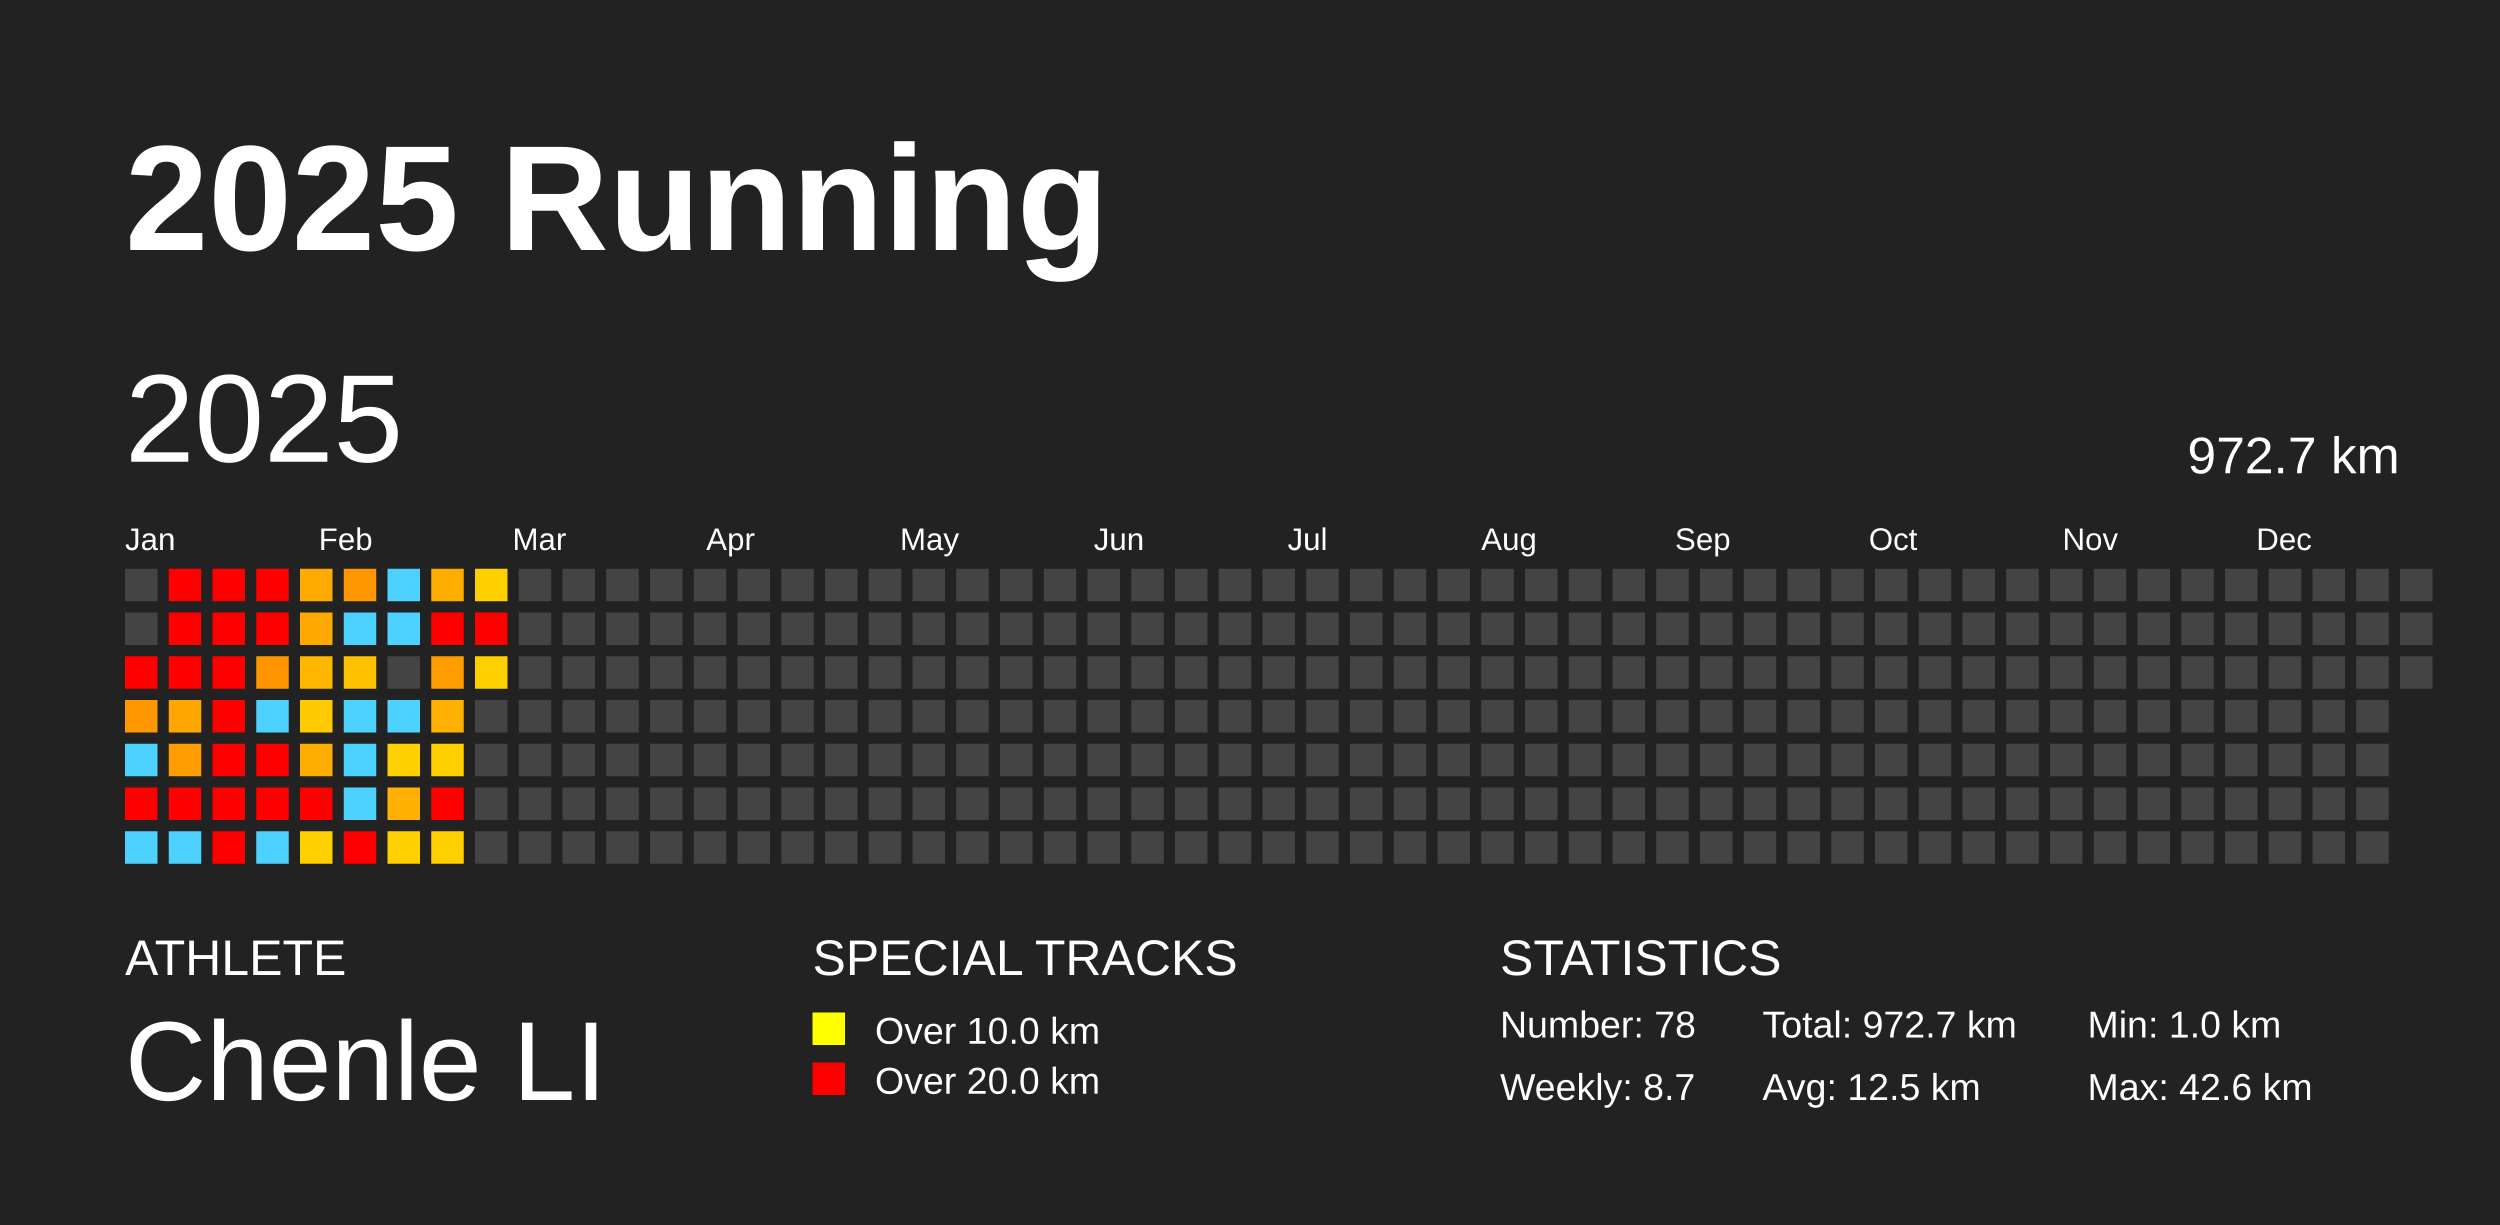
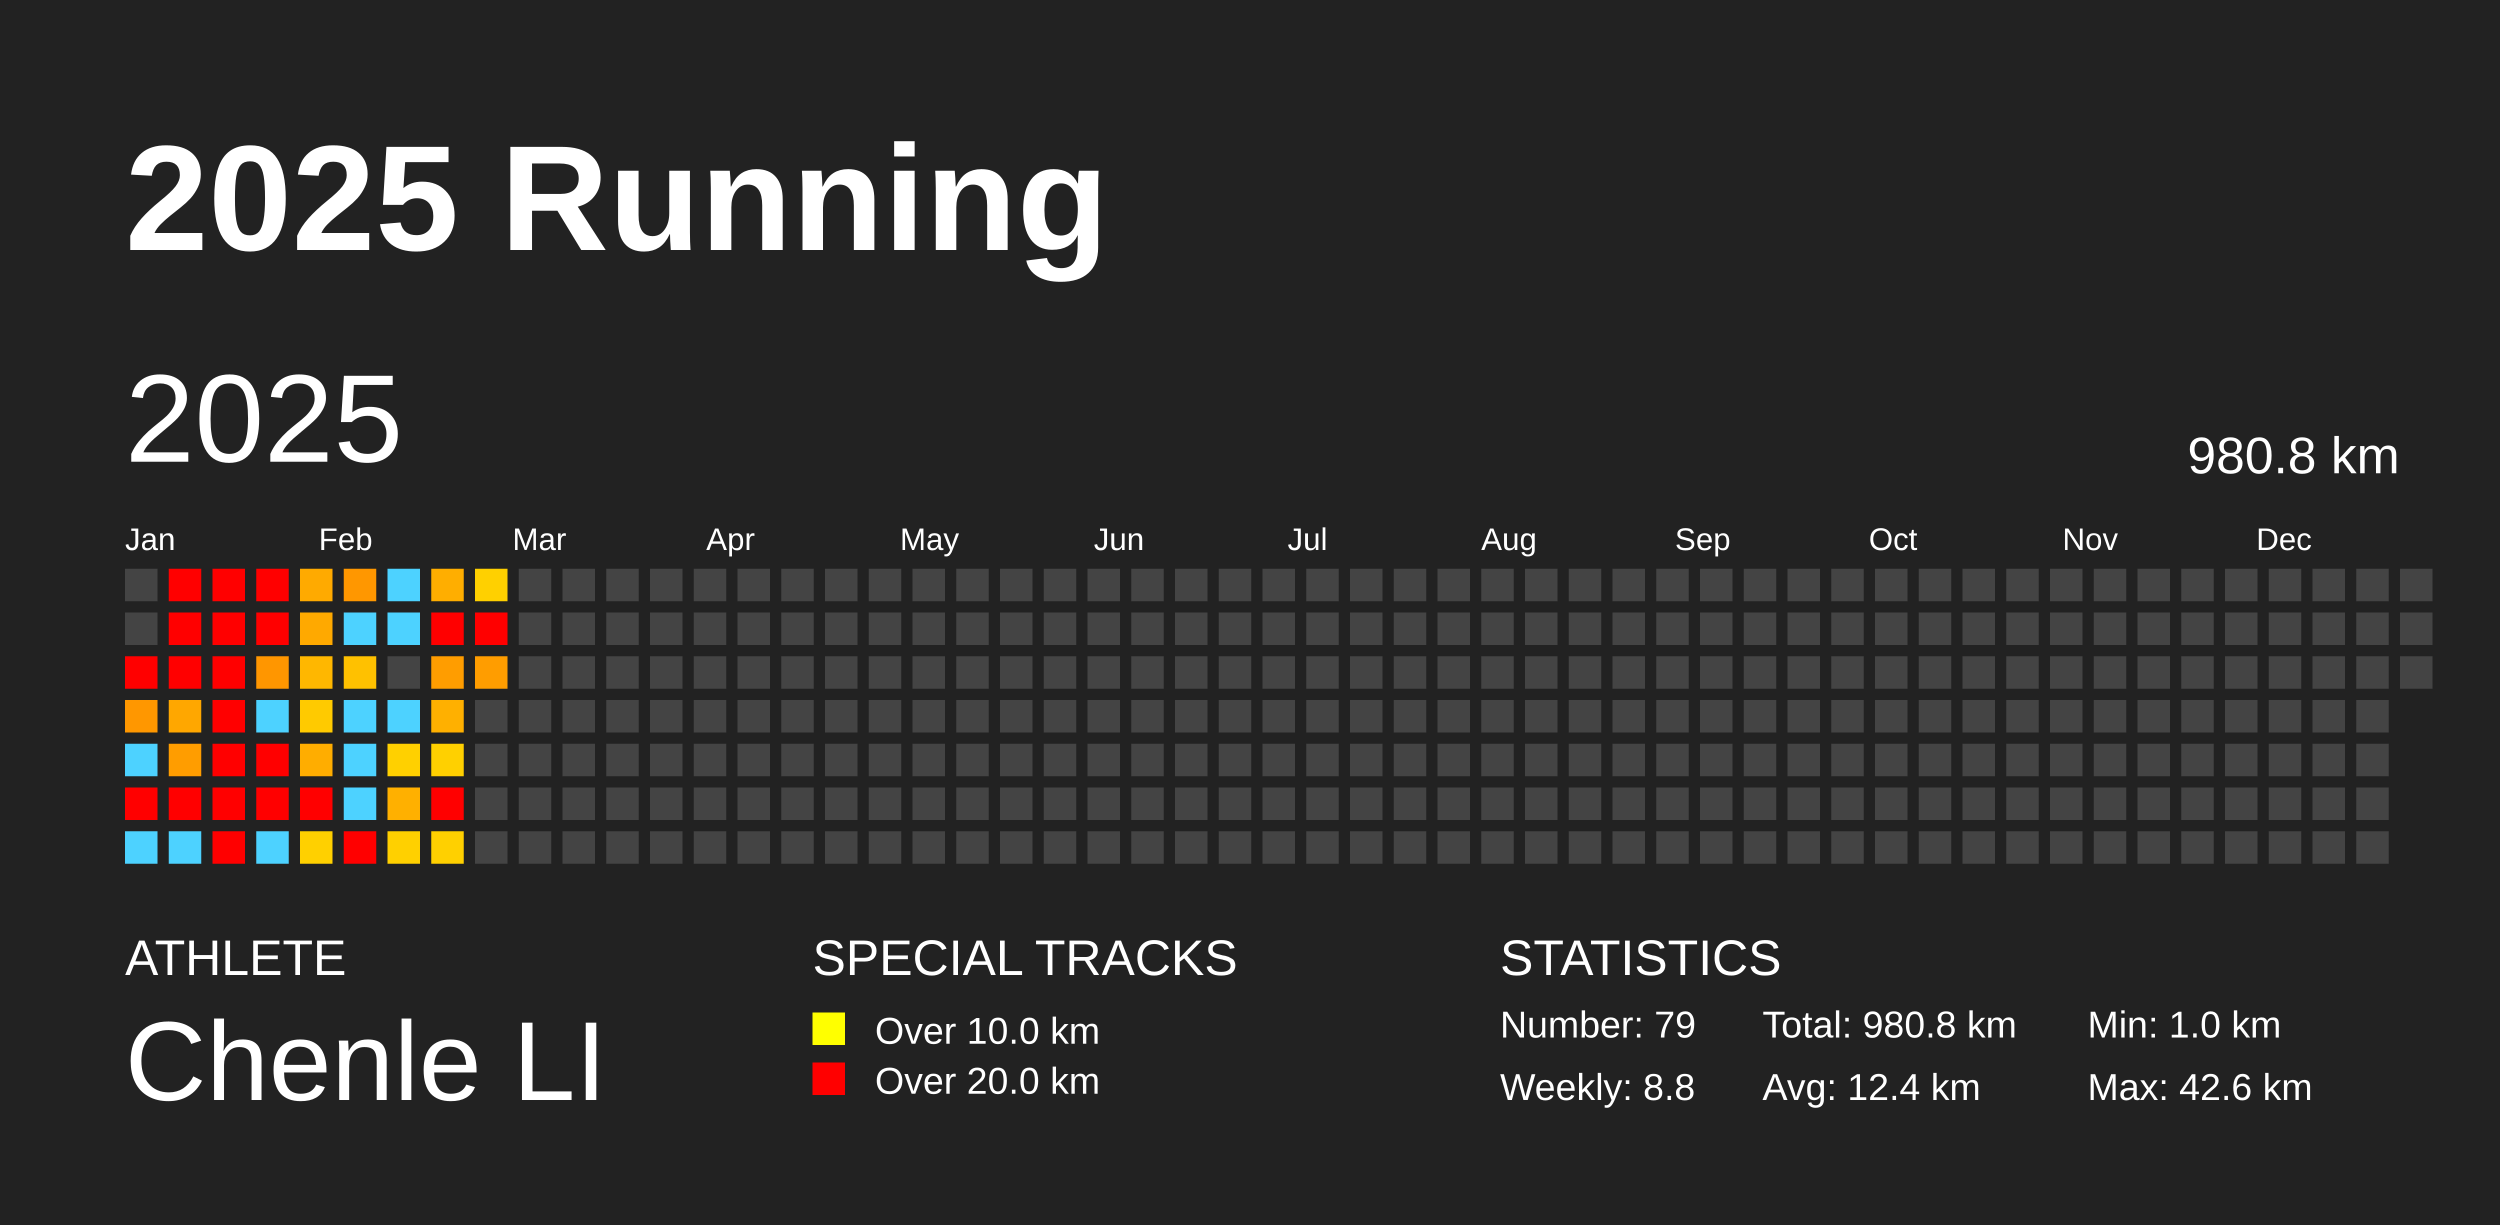
<svg xmlns="http://www.w3.org/2000/svg" baseProfile="full" height="98mm" version="1.1" viewBox="0,0,200,98" width="200mm">
  <defs />
  <rect fill="#222222" height="98" width="200" x="0" y="0" />
  <text fill="#FFFFFF" style="font-size:12px; font-family:Arial; font-weight:bold;" x="10" y="20">2025 Running</text>
  <text fill="#FFFFFF" style="font-size:4px; font-family:Arial" x="10" y="78">ATHLETE</text>
  <text fill="#FFFFFF" style="font-size:9px; font-family:Arial" x="10" y="88">Chenle LI</text>
  <text fill="#FFFFFF" style="font-size:4px; font-family:Arial" x="65" y="78">SPECIAL TRACKS</text>
  <rect fill="yellow" height="2.6" width="2.6" x="65" y="81" />
  <text fill="#FFFFFF" style="font-size:3px; font-family:Arial" x="70" y="83.5">Over 10.0 km</text>
  <rect fill="red" height="2.6" width="2.6" x="65" y="85" />
  <text fill="#FFFFFF" style="font-size:3px; font-family:Arial" x="70" y="87.5">Over 20.0 km</text>
  <text fill="#FFFFFF" style="font-size:4px; font-family:Arial" x="120" y="78">STATISTICS</text>
-   <text fill="#FFFFFF" style="font-size:3px; font-family:Arial" x="120" y="83">Number: 78</text>
-   <text fill="#FFFFFF" style="font-size:3px; font-family:Arial" x="120" y="88">Weekly: 8.7</text>
-   <text fill="#FFFFFF" style="font-size:3px; font-family:Arial" x="141" y="83">Total: 972.7 km</text>
-   <text fill="#FFFFFF" style="font-size:3px; font-family:Arial" x="141" y="88">Avg: 12.5 km</text>
+   <text fill="#FFFFFF" style="font-size:3px; font-family:Arial" x="120" y="83">Number: 79</text>
+   <text fill="#FFFFFF" style="font-size:3px; font-family:Arial" x="120" y="88">Weekly: 8.8</text>
+   <text fill="#FFFFFF" style="font-size:3px; font-family:Arial" x="141" y="83">Total: 980.8 km</text>
+   <text fill="#FFFFFF" style="font-size:3px; font-family:Arial" x="141" y="88">Avg: 12.4 km</text>
  <text fill="#FFFFFF" style="font-size:3px; font-family:Arial" x="167" y="83">Min: 1.0 km</text>
  <text fill="#FFFFFF" style="font-size:3px; font-family:Arial" x="167" y="88">Max: 42.6 km</text>
  <text dominant-baseline="hanging" fill="#FFFFFF" style="font-size:10.0px; font-family:Arial;" x="10" y="30">2025</text>
-   <text dominant-baseline="hanging" fill="#FFFFFF" style="font-size:4.125px; font-family:Arial;" x="175" y="35">972.7 km</text>
+   <text dominant-baseline="hanging" fill="#FFFFFF" style="font-size:4.125px; font-family:Arial;" x="175" y="35">980.8 km</text>
  <text fill="#FFFFFF" style="font-size:2.5px; font-family:Arial" x="10.0" y="44">Jan</text>
  <text fill="#FFFFFF" style="font-size:2.5px; font-family:Arial" x="25.5" y="44">Feb</text>
  <text fill="#FFFFFF" style="font-size:2.5px; font-family:Arial" x="41.0" y="44">Mar</text>
  <text fill="#FFFFFF" style="font-size:2.5px; font-family:Arial" x="56.5" y="44">Apr</text>
  <text fill="#FFFFFF" style="font-size:2.5px; font-family:Arial" x="72.0" y="44">May</text>
  <text fill="#FFFFFF" style="font-size:2.5px; font-family:Arial" x="87.5" y="44">Jun</text>
  <text fill="#FFFFFF" style="font-size:2.5px; font-family:Arial" x="103.0" y="44">Jul</text>
  <text fill="#FFFFFF" style="font-size:2.5px; font-family:Arial" x="118.5" y="44">Aug</text>
  <text fill="#FFFFFF" style="font-size:2.5px; font-family:Arial" x="134.0" y="44">Sep</text>
  <text fill="#FFFFFF" style="font-size:2.5px; font-family:Arial" x="149.5" y="44">Oct</text>
  <text fill="#FFFFFF" style="font-size:2.5px; font-family:Arial" x="165.0" y="44">Nov</text>
  <text fill="#FFFFFF" style="font-size:2.5px; font-family:Arial" x="180.5" y="44">Dec</text>
  <rect fill="#444444" height="2.6" width="2.6" x="10.0" y="45.5" />
  <rect fill="#444444" height="2.6" width="2.6" x="10.0" y="49.0" />
  <rect fill="red" height="2.6" width="2.6" x="10.0" y="52.5" />
  <rect fill="#ff9700" height="2.6" width="2.6" x="10.0" y="56.0" />
  <rect fill="#4dd2ff" height="2.6" width="2.6" x="10.0" y="59.5" />
  <rect fill="red" height="2.6" width="2.6" x="10.0" y="63.0" />
  <rect fill="#4dd2ff" height="2.6" width="2.6" x="10.0" y="66.5" />
  <rect fill="red" height="2.6" width="2.6" x="13.5" y="45.5" />
  <rect fill="red" height="2.6" width="2.6" x="13.5" y="49.0" />
  <rect fill="red" height="2.6" width="2.6" x="13.5" y="52.5" />
  <rect fill="#ffa700" height="2.6" width="2.6" x="13.5" y="56.0" />
  <rect fill="#ff9d00" height="2.6" width="2.6" x="13.5" y="59.5" />
  <rect fill="red" height="2.6" width="2.6" x="13.5" y="63.0" />
  <rect fill="#4dd2ff" height="2.6" width="2.6" x="13.5" y="66.5" />
  <rect fill="red" height="2.6" width="2.6" x="17.0" y="45.5" />
  <rect fill="red" height="2.6" width="2.6" x="17.0" y="49.0" />
  <rect fill="red" height="2.6" width="2.6" x="17.0" y="52.5" />
  <rect fill="red" height="2.6" width="2.6" x="17.0" y="56.0" />
  <rect fill="red" height="2.6" width="2.6" x="17.0" y="59.5" />
  <rect fill="red" height="2.6" width="2.6" x="17.0" y="63.0" />
  <rect fill="red" height="2.6" width="2.6" x="17.0" y="66.5" />
  <rect fill="red" height="2.6" width="2.6" x="20.5" y="45.5" />
  <rect fill="red" height="2.6" width="2.6" x="20.5" y="49.0" />
  <rect fill="#ff9600" height="2.6" width="2.6" x="20.5" y="52.5" />
  <rect fill="#4dd2ff" height="2.6" width="2.6" x="20.5" y="56.0" />
  <rect fill="red" height="2.6" width="2.6" x="20.5" y="59.5" />
  <rect fill="red" height="2.6" width="2.6" x="20.5" y="63.0" />
  <rect fill="#4dd2ff" height="2.6" width="2.6" x="20.5" y="66.5" />
  <rect fill="#ffaa00" height="2.6" width="2.6" x="24.0" y="45.5" />
  <rect fill="#ffa900" height="2.6" width="2.6" x="24.0" y="49.0" />
  <rect fill="#ffb700" height="2.6" width="2.6" x="24.0" y="52.5" />
  <rect fill="#ffca00" height="2.6" width="2.6" x="24.0" y="56.0" />
  <rect fill="#ffad00" height="2.6" width="2.6" x="24.0" y="59.5" />
  <rect fill="red" height="2.6" width="2.6" x="24.0" y="63.0" />
  <rect fill="#ffd000" height="2.6" width="2.6" x="24.0" y="66.5" />
  <rect fill="#ff9700" height="2.6" width="2.6" x="27.5" y="45.5" />
  <rect fill="#4dd2ff" height="2.6" width="2.6" x="27.5" y="49.0" />
  <rect fill="#ffc100" height="2.6" width="2.6" x="27.5" y="52.5" />
  <rect fill="#4dd2ff" height="2.6" width="2.6" x="27.5" y="56.0" />
  <rect fill="#4dd2ff" height="2.6" width="2.6" x="27.5" y="59.5" />
  <rect fill="#4dd2ff" height="2.6" width="2.6" x="27.5" y="63.0" />
  <rect fill="red" height="2.6" width="2.6" x="27.5" y="66.5" />
  <rect fill="#4dd2ff" height="2.6" width="2.6" x="31.0" y="45.5" />
  <rect fill="#4dd2ff" height="2.6" width="2.6" x="31.0" y="49.0" />
  <rect fill="#444444" height="2.6" width="2.6" x="31.0" y="52.5" />
  <rect fill="#4dd2ff" height="2.6" width="2.6" x="31.0" y="56.0" />
  <rect fill="#ffd000" height="2.6" width="2.6" x="31.0" y="59.5" />
  <rect fill="#ffb000" height="2.6" width="2.6" x="31.0" y="63.0" />
  <rect fill="#ffd000" height="2.6" width="2.6" x="31.0" y="66.5" />
  <rect fill="#ffae00" height="2.6" width="2.6" x="34.5" y="45.5" />
  <rect fill="red" height="2.6" width="2.6" x="34.5" y="49.0" />
  <rect fill="#ff9d00" height="2.6" width="2.6" x="34.5" y="52.5" />
  <rect fill="#ffb000" height="2.6" width="2.6" x="34.5" y="56.0" />
  <rect fill="#ffd000" height="2.6" width="2.6" x="34.5" y="59.5" />
  <rect fill="red" height="2.6" width="2.6" x="34.5" y="63.0" />
  <rect fill="#ffd000" height="2.6" width="2.6" x="34.5" y="66.5" />
  <rect fill="#ffd000" height="2.6" width="2.6" x="38.0" y="45.5" />
  <rect fill="red" height="2.6" width="2.6" x="38.0" y="49.0" />
-   <rect fill="#ffd000" height="2.6" width="2.6" x="38.0" y="52.5" />
+   <rect fill="#ff9d00" height="2.6" width="2.6" x="38.0" y="52.5" />
  <rect fill="#444444" height="2.6" width="2.6" x="38.0" y="56.0" />
  <rect fill="#444444" height="2.6" width="2.6" x="38.0" y="59.5" />
  <rect fill="#444444" height="2.6" width="2.6" x="38.0" y="63.0" />
  <rect fill="#444444" height="2.6" width="2.6" x="38.0" y="66.5" />
  <rect fill="#444444" height="2.6" width="2.6" x="41.5" y="45.5" />
  <rect fill="#444444" height="2.6" width="2.6" x="41.5" y="49.0" />
  <rect fill="#444444" height="2.6" width="2.6" x="41.5" y="52.5" />
  <rect fill="#444444" height="2.6" width="2.6" x="41.5" y="56.0" />
  <rect fill="#444444" height="2.6" width="2.6" x="41.5" y="59.5" />
  <rect fill="#444444" height="2.6" width="2.6" x="41.5" y="63.0" />
  <rect fill="#444444" height="2.6" width="2.6" x="41.5" y="66.5" />
  <rect fill="#444444" height="2.6" width="2.6" x="45.0" y="45.5" />
  <rect fill="#444444" height="2.6" width="2.6" x="45.0" y="49.0" />
  <rect fill="#444444" height="2.6" width="2.6" x="45.0" y="52.5" />
  <rect fill="#444444" height="2.6" width="2.6" x="45.0" y="56.0" />
  <rect fill="#444444" height="2.6" width="2.6" x="45.0" y="59.5" />
  <rect fill="#444444" height="2.6" width="2.6" x="45.0" y="63.0" />
  <rect fill="#444444" height="2.6" width="2.6" x="45.0" y="66.5" />
  <rect fill="#444444" height="2.6" width="2.6" x="48.5" y="45.5" />
  <rect fill="#444444" height="2.6" width="2.6" x="48.5" y="49.0" />
  <rect fill="#444444" height="2.6" width="2.6" x="48.5" y="52.5" />
  <rect fill="#444444" height="2.6" width="2.6" x="48.5" y="56.0" />
  <rect fill="#444444" height="2.6" width="2.6" x="48.5" y="59.5" />
  <rect fill="#444444" height="2.6" width="2.6" x="48.5" y="63.0" />
  <rect fill="#444444" height="2.6" width="2.6" x="48.5" y="66.5" />
  <rect fill="#444444" height="2.6" width="2.6" x="52.0" y="45.5" />
  <rect fill="#444444" height="2.6" width="2.6" x="52.0" y="49.0" />
  <rect fill="#444444" height="2.6" width="2.6" x="52.0" y="52.5" />
  <rect fill="#444444" height="2.6" width="2.6" x="52.0" y="56.0" />
  <rect fill="#444444" height="2.6" width="2.6" x="52.0" y="59.5" />
  <rect fill="#444444" height="2.6" width="2.6" x="52.0" y="63.0" />
  <rect fill="#444444" height="2.6" width="2.6" x="52.0" y="66.5" />
  <rect fill="#444444" height="2.6" width="2.6" x="55.5" y="45.5" />
  <rect fill="#444444" height="2.6" width="2.6" x="55.5" y="49.0" />
  <rect fill="#444444" height="2.6" width="2.6" x="55.5" y="52.5" />
  <rect fill="#444444" height="2.6" width="2.6" x="55.5" y="56.0" />
  <rect fill="#444444" height="2.6" width="2.6" x="55.5" y="59.5" />
  <rect fill="#444444" height="2.6" width="2.6" x="55.5" y="63.0" />
  <rect fill="#444444" height="2.6" width="2.6" x="55.5" y="66.5" />
  <rect fill="#444444" height="2.6" width="2.6" x="59.0" y="45.5" />
  <rect fill="#444444" height="2.6" width="2.6" x="59.0" y="49.0" />
  <rect fill="#444444" height="2.6" width="2.6" x="59.0" y="52.5" />
  <rect fill="#444444" height="2.6" width="2.6" x="59.0" y="56.0" />
  <rect fill="#444444" height="2.6" width="2.6" x="59.0" y="59.5" />
  <rect fill="#444444" height="2.6" width="2.6" x="59.0" y="63.0" />
  <rect fill="#444444" height="2.6" width="2.6" x="59.0" y="66.5" />
  <rect fill="#444444" height="2.6" width="2.6" x="62.5" y="45.5" />
  <rect fill="#444444" height="2.6" width="2.6" x="62.5" y="49.0" />
  <rect fill="#444444" height="2.6" width="2.6" x="62.5" y="52.5" />
  <rect fill="#444444" height="2.6" width="2.6" x="62.5" y="56.0" />
  <rect fill="#444444" height="2.6" width="2.6" x="62.5" y="59.5" />
  <rect fill="#444444" height="2.6" width="2.6" x="62.5" y="63.0" />
  <rect fill="#444444" height="2.6" width="2.6" x="62.5" y="66.5" />
  <rect fill="#444444" height="2.6" width="2.6" x="66.0" y="45.5" />
  <rect fill="#444444" height="2.6" width="2.6" x="66.0" y="49.0" />
  <rect fill="#444444" height="2.6" width="2.6" x="66.0" y="52.5" />
  <rect fill="#444444" height="2.6" width="2.6" x="66.0" y="56.0" />
  <rect fill="#444444" height="2.6" width="2.6" x="66.0" y="59.5" />
  <rect fill="#444444" height="2.6" width="2.6" x="66.0" y="63.0" />
  <rect fill="#444444" height="2.6" width="2.6" x="66.0" y="66.5" />
  <rect fill="#444444" height="2.6" width="2.6" x="69.5" y="45.5" />
  <rect fill="#444444" height="2.6" width="2.6" x="69.5" y="49.0" />
  <rect fill="#444444" height="2.6" width="2.6" x="69.5" y="52.5" />
  <rect fill="#444444" height="2.6" width="2.6" x="69.5" y="56.0" />
  <rect fill="#444444" height="2.6" width="2.6" x="69.5" y="59.5" />
  <rect fill="#444444" height="2.6" width="2.6" x="69.5" y="63.0" />
  <rect fill="#444444" height="2.6" width="2.6" x="69.5" y="66.5" />
  <rect fill="#444444" height="2.6" width="2.6" x="73.0" y="45.5" />
  <rect fill="#444444" height="2.6" width="2.6" x="73.0" y="49.0" />
  <rect fill="#444444" height="2.6" width="2.6" x="73.0" y="52.5" />
  <rect fill="#444444" height="2.6" width="2.6" x="73.0" y="56.0" />
  <rect fill="#444444" height="2.6" width="2.6" x="73.0" y="59.5" />
  <rect fill="#444444" height="2.6" width="2.6" x="73.0" y="63.0" />
  <rect fill="#444444" height="2.6" width="2.6" x="73.0" y="66.5" />
  <rect fill="#444444" height="2.6" width="2.6" x="76.5" y="45.5" />
  <rect fill="#444444" height="2.6" width="2.6" x="76.5" y="49.0" />
  <rect fill="#444444" height="2.6" width="2.6" x="76.5" y="52.5" />
  <rect fill="#444444" height="2.6" width="2.6" x="76.5" y="56.0" />
  <rect fill="#444444" height="2.6" width="2.6" x="76.5" y="59.5" />
  <rect fill="#444444" height="2.6" width="2.6" x="76.5" y="63.0" />
  <rect fill="#444444" height="2.6" width="2.6" x="76.5" y="66.5" />
  <rect fill="#444444" height="2.6" width="2.6" x="80.0" y="45.5" />
  <rect fill="#444444" height="2.6" width="2.6" x="80.0" y="49.0" />
  <rect fill="#444444" height="2.6" width="2.6" x="80.0" y="52.5" />
  <rect fill="#444444" height="2.6" width="2.6" x="80.0" y="56.0" />
  <rect fill="#444444" height="2.6" width="2.6" x="80.0" y="59.5" />
  <rect fill="#444444" height="2.6" width="2.6" x="80.0" y="63.0" />
  <rect fill="#444444" height="2.6" width="2.6" x="80.0" y="66.5" />
  <rect fill="#444444" height="2.6" width="2.6" x="83.5" y="45.5" />
  <rect fill="#444444" height="2.6" width="2.6" x="83.5" y="49.0" />
  <rect fill="#444444" height="2.6" width="2.6" x="83.5" y="52.5" />
  <rect fill="#444444" height="2.6" width="2.6" x="83.5" y="56.0" />
  <rect fill="#444444" height="2.6" width="2.6" x="83.5" y="59.5" />
  <rect fill="#444444" height="2.6" width="2.6" x="83.5" y="63.0" />
  <rect fill="#444444" height="2.6" width="2.6" x="83.5" y="66.5" />
  <rect fill="#444444" height="2.6" width="2.6" x="87.0" y="45.5" />
  <rect fill="#444444" height="2.6" width="2.6" x="87.0" y="49.0" />
  <rect fill="#444444" height="2.6" width="2.6" x="87.0" y="52.5" />
  <rect fill="#444444" height="2.6" width="2.6" x="87.0" y="56.0" />
  <rect fill="#444444" height="2.6" width="2.6" x="87.0" y="59.5" />
  <rect fill="#444444" height="2.6" width="2.6" x="87.0" y="63.0" />
  <rect fill="#444444" height="2.6" width="2.6" x="87.0" y="66.5" />
  <rect fill="#444444" height="2.6" width="2.6" x="90.5" y="45.5" />
  <rect fill="#444444" height="2.6" width="2.6" x="90.5" y="49.0" />
  <rect fill="#444444" height="2.6" width="2.6" x="90.5" y="52.5" />
  <rect fill="#444444" height="2.6" width="2.6" x="90.5" y="56.0" />
  <rect fill="#444444" height="2.6" width="2.6" x="90.5" y="59.5" />
  <rect fill="#444444" height="2.6" width="2.6" x="90.5" y="63.0" />
  <rect fill="#444444" height="2.6" width="2.6" x="90.5" y="66.5" />
  <rect fill="#444444" height="2.6" width="2.6" x="94.0" y="45.5" />
  <rect fill="#444444" height="2.6" width="2.6" x="94.0" y="49.0" />
  <rect fill="#444444" height="2.6" width="2.6" x="94.0" y="52.5" />
  <rect fill="#444444" height="2.6" width="2.6" x="94.0" y="56.0" />
  <rect fill="#444444" height="2.6" width="2.6" x="94.0" y="59.5" />
  <rect fill="#444444" height="2.6" width="2.6" x="94.0" y="63.0" />
  <rect fill="#444444" height="2.6" width="2.6" x="94.0" y="66.5" />
  <rect fill="#444444" height="2.6" width="2.6" x="97.5" y="45.5" />
  <rect fill="#444444" height="2.6" width="2.6" x="97.5" y="49.0" />
  <rect fill="#444444" height="2.6" width="2.6" x="97.5" y="52.5" />
  <rect fill="#444444" height="2.6" width="2.6" x="97.5" y="56.0" />
  <rect fill="#444444" height="2.6" width="2.6" x="97.5" y="59.5" />
  <rect fill="#444444" height="2.6" width="2.6" x="97.5" y="63.0" />
  <rect fill="#444444" height="2.6" width="2.6" x="97.5" y="66.5" />
  <rect fill="#444444" height="2.6" width="2.6" x="101.0" y="45.5" />
  <rect fill="#444444" height="2.6" width="2.6" x="101.0" y="49.0" />
  <rect fill="#444444" height="2.6" width="2.6" x="101.0" y="52.5" />
  <rect fill="#444444" height="2.6" width="2.6" x="101.0" y="56.0" />
  <rect fill="#444444" height="2.6" width="2.6" x="101.0" y="59.5" />
  <rect fill="#444444" height="2.6" width="2.6" x="101.0" y="63.0" />
  <rect fill="#444444" height="2.6" width="2.6" x="101.0" y="66.5" />
  <rect fill="#444444" height="2.6" width="2.6" x="104.5" y="45.5" />
  <rect fill="#444444" height="2.6" width="2.6" x="104.5" y="49.0" />
  <rect fill="#444444" height="2.6" width="2.6" x="104.5" y="52.5" />
  <rect fill="#444444" height="2.6" width="2.6" x="104.5" y="56.0" />
  <rect fill="#444444" height="2.6" width="2.6" x="104.5" y="59.5" />
  <rect fill="#444444" height="2.6" width="2.6" x="104.5" y="63.0" />
  <rect fill="#444444" height="2.6" width="2.6" x="104.5" y="66.5" />
  <rect fill="#444444" height="2.6" width="2.6" x="108.0" y="45.5" />
  <rect fill="#444444" height="2.6" width="2.6" x="108.0" y="49.0" />
  <rect fill="#444444" height="2.6" width="2.6" x="108.0" y="52.5" />
  <rect fill="#444444" height="2.6" width="2.6" x="108.0" y="56.0" />
  <rect fill="#444444" height="2.6" width="2.6" x="108.0" y="59.5" />
  <rect fill="#444444" height="2.6" width="2.6" x="108.0" y="63.0" />
  <rect fill="#444444" height="2.6" width="2.6" x="108.0" y="66.5" />
  <rect fill="#444444" height="2.6" width="2.6" x="111.5" y="45.5" />
  <rect fill="#444444" height="2.6" width="2.6" x="111.5" y="49.0" />
  <rect fill="#444444" height="2.6" width="2.6" x="111.5" y="52.5" />
  <rect fill="#444444" height="2.6" width="2.6" x="111.5" y="56.0" />
  <rect fill="#444444" height="2.6" width="2.6" x="111.5" y="59.5" />
  <rect fill="#444444" height="2.6" width="2.6" x="111.5" y="63.0" />
  <rect fill="#444444" height="2.6" width="2.6" x="111.5" y="66.5" />
  <rect fill="#444444" height="2.6" width="2.6" x="115.0" y="45.5" />
  <rect fill="#444444" height="2.6" width="2.6" x="115.0" y="49.0" />
  <rect fill="#444444" height="2.6" width="2.6" x="115.0" y="52.5" />
  <rect fill="#444444" height="2.6" width="2.6" x="115.0" y="56.0" />
  <rect fill="#444444" height="2.6" width="2.6" x="115.0" y="59.5" />
  <rect fill="#444444" height="2.6" width="2.6" x="115.0" y="63.0" />
  <rect fill="#444444" height="2.6" width="2.6" x="115.0" y="66.5" />
  <rect fill="#444444" height="2.6" width="2.6" x="118.5" y="45.5" />
  <rect fill="#444444" height="2.6" width="2.6" x="118.5" y="49.0" />
  <rect fill="#444444" height="2.6" width="2.6" x="118.5" y="52.5" />
  <rect fill="#444444" height="2.6" width="2.6" x="118.5" y="56.0" />
  <rect fill="#444444" height="2.6" width="2.6" x="118.5" y="59.5" />
  <rect fill="#444444" height="2.6" width="2.6" x="118.5" y="63.0" />
  <rect fill="#444444" height="2.6" width="2.6" x="118.5" y="66.5" />
  <rect fill="#444444" height="2.6" width="2.6" x="122.0" y="45.5" />
  <rect fill="#444444" height="2.6" width="2.6" x="122.0" y="49.0" />
  <rect fill="#444444" height="2.6" width="2.6" x="122.0" y="52.5" />
  <rect fill="#444444" height="2.6" width="2.6" x="122.0" y="56.0" />
  <rect fill="#444444" height="2.6" width="2.6" x="122.0" y="59.5" />
  <rect fill="#444444" height="2.6" width="2.6" x="122.0" y="63.0" />
  <rect fill="#444444" height="2.6" width="2.6" x="122.0" y="66.5" />
  <rect fill="#444444" height="2.6" width="2.6" x="125.5" y="45.5" />
  <rect fill="#444444" height="2.6" width="2.6" x="125.5" y="49.0" />
  <rect fill="#444444" height="2.6" width="2.6" x="125.5" y="52.5" />
  <rect fill="#444444" height="2.6" width="2.6" x="125.5" y="56.0" />
  <rect fill="#444444" height="2.6" width="2.6" x="125.5" y="59.5" />
  <rect fill="#444444" height="2.6" width="2.6" x="125.5" y="63.0" />
  <rect fill="#444444" height="2.6" width="2.6" x="125.5" y="66.5" />
  <rect fill="#444444" height="2.6" width="2.6" x="129.0" y="45.5" />
  <rect fill="#444444" height="2.6" width="2.6" x="129.0" y="49.0" />
  <rect fill="#444444" height="2.6" width="2.6" x="129.0" y="52.5" />
  <rect fill="#444444" height="2.6" width="2.6" x="129.0" y="56.0" />
  <rect fill="#444444" height="2.6" width="2.6" x="129.0" y="59.5" />
  <rect fill="#444444" height="2.6" width="2.6" x="129.0" y="63.0" />
  <rect fill="#444444" height="2.6" width="2.6" x="129.0" y="66.5" />
  <rect fill="#444444" height="2.6" width="2.6" x="132.5" y="45.5" />
  <rect fill="#444444" height="2.6" width="2.6" x="132.5" y="49.0" />
  <rect fill="#444444" height="2.6" width="2.6" x="132.5" y="52.5" />
  <rect fill="#444444" height="2.6" width="2.6" x="132.5" y="56.0" />
  <rect fill="#444444" height="2.6" width="2.6" x="132.5" y="59.5" />
  <rect fill="#444444" height="2.6" width="2.6" x="132.5" y="63.0" />
  <rect fill="#444444" height="2.6" width="2.6" x="132.5" y="66.5" />
  <rect fill="#444444" height="2.6" width="2.6" x="136.0" y="45.5" />
  <rect fill="#444444" height="2.6" width="2.6" x="136.0" y="49.0" />
  <rect fill="#444444" height="2.6" width="2.6" x="136.0" y="52.5" />
  <rect fill="#444444" height="2.6" width="2.6" x="136.0" y="56.0" />
  <rect fill="#444444" height="2.6" width="2.6" x="136.0" y="59.5" />
  <rect fill="#444444" height="2.6" width="2.6" x="136.0" y="63.0" />
  <rect fill="#444444" height="2.6" width="2.6" x="136.0" y="66.5" />
  <rect fill="#444444" height="2.6" width="2.6" x="139.5" y="45.5" />
  <rect fill="#444444" height="2.6" width="2.6" x="139.5" y="49.0" />
  <rect fill="#444444" height="2.6" width="2.6" x="139.5" y="52.5" />
  <rect fill="#444444" height="2.6" width="2.6" x="139.5" y="56.0" />
  <rect fill="#444444" height="2.6" width="2.6" x="139.5" y="59.5" />
  <rect fill="#444444" height="2.6" width="2.6" x="139.5" y="63.0" />
  <rect fill="#444444" height="2.6" width="2.6" x="139.5" y="66.5" />
  <rect fill="#444444" height="2.6" width="2.6" x="143.0" y="45.5" />
  <rect fill="#444444" height="2.6" width="2.6" x="143.0" y="49.0" />
  <rect fill="#444444" height="2.6" width="2.6" x="143.0" y="52.5" />
  <rect fill="#444444" height="2.6" width="2.6" x="143.0" y="56.0" />
  <rect fill="#444444" height="2.6" width="2.6" x="143.0" y="59.5" />
  <rect fill="#444444" height="2.6" width="2.6" x="143.0" y="63.0" />
  <rect fill="#444444" height="2.6" width="2.6" x="143.0" y="66.5" />
  <rect fill="#444444" height="2.6" width="2.6" x="146.5" y="45.5" />
  <rect fill="#444444" height="2.6" width="2.6" x="146.5" y="49.0" />
  <rect fill="#444444" height="2.6" width="2.6" x="146.5" y="52.5" />
  <rect fill="#444444" height="2.6" width="2.6" x="146.5" y="56.0" />
  <rect fill="#444444" height="2.6" width="2.6" x="146.5" y="59.5" />
  <rect fill="#444444" height="2.6" width="2.6" x="146.5" y="63.0" />
  <rect fill="#444444" height="2.6" width="2.6" x="146.5" y="66.5" />
  <rect fill="#444444" height="2.6" width="2.6" x="150.0" y="45.5" />
  <rect fill="#444444" height="2.6" width="2.6" x="150.0" y="49.0" />
  <rect fill="#444444" height="2.6" width="2.6" x="150.0" y="52.5" />
  <rect fill="#444444" height="2.6" width="2.6" x="150.0" y="56.0" />
  <rect fill="#444444" height="2.6" width="2.6" x="150.0" y="59.5" />
  <rect fill="#444444" height="2.6" width="2.6" x="150.0" y="63.0" />
  <rect fill="#444444" height="2.6" width="2.6" x="150.0" y="66.5" />
  <rect fill="#444444" height="2.6" width="2.6" x="153.5" y="45.5" />
  <rect fill="#444444" height="2.6" width="2.6" x="153.5" y="49.0" />
  <rect fill="#444444" height="2.6" width="2.6" x="153.5" y="52.5" />
  <rect fill="#444444" height="2.6" width="2.6" x="153.5" y="56.0" />
  <rect fill="#444444" height="2.6" width="2.6" x="153.5" y="59.5" />
  <rect fill="#444444" height="2.6" width="2.6" x="153.5" y="63.0" />
  <rect fill="#444444" height="2.6" width="2.6" x="153.5" y="66.5" />
  <rect fill="#444444" height="2.6" width="2.6" x="157.0" y="45.5" />
  <rect fill="#444444" height="2.6" width="2.6" x="157.0" y="49.0" />
  <rect fill="#444444" height="2.6" width="2.6" x="157.0" y="52.5" />
  <rect fill="#444444" height="2.6" width="2.6" x="157.0" y="56.0" />
  <rect fill="#444444" height="2.6" width="2.6" x="157.0" y="59.5" />
  <rect fill="#444444" height="2.6" width="2.6" x="157.0" y="63.0" />
  <rect fill="#444444" height="2.6" width="2.6" x="157.0" y="66.5" />
  <rect fill="#444444" height="2.6" width="2.6" x="160.5" y="45.5" />
  <rect fill="#444444" height="2.6" width="2.6" x="160.5" y="49.0" />
  <rect fill="#444444" height="2.6" width="2.6" x="160.5" y="52.5" />
  <rect fill="#444444" height="2.6" width="2.6" x="160.5" y="56.0" />
  <rect fill="#444444" height="2.6" width="2.6" x="160.5" y="59.5" />
  <rect fill="#444444" height="2.6" width="2.6" x="160.5" y="63.0" />
  <rect fill="#444444" height="2.6" width="2.6" x="160.5" y="66.5" />
  <rect fill="#444444" height="2.6" width="2.6" x="164.0" y="45.5" />
  <rect fill="#444444" height="2.6" width="2.6" x="164.0" y="49.0" />
  <rect fill="#444444" height="2.6" width="2.6" x="164.0" y="52.5" />
  <rect fill="#444444" height="2.6" width="2.6" x="164.0" y="56.0" />
  <rect fill="#444444" height="2.6" width="2.6" x="164.0" y="59.5" />
  <rect fill="#444444" height="2.6" width="2.6" x="164.0" y="63.0" />
  <rect fill="#444444" height="2.6" width="2.6" x="164.0" y="66.5" />
  <rect fill="#444444" height="2.6" width="2.6" x="167.5" y="45.5" />
  <rect fill="#444444" height="2.6" width="2.6" x="167.5" y="49.0" />
  <rect fill="#444444" height="2.6" width="2.6" x="167.5" y="52.5" />
  <rect fill="#444444" height="2.6" width="2.6" x="167.5" y="56.0" />
  <rect fill="#444444" height="2.6" width="2.6" x="167.5" y="59.5" />
  <rect fill="#444444" height="2.6" width="2.6" x="167.5" y="63.0" />
  <rect fill="#444444" height="2.6" width="2.6" x="167.5" y="66.5" />
  <rect fill="#444444" height="2.6" width="2.6" x="171.0" y="45.5" />
  <rect fill="#444444" height="2.6" width="2.6" x="171.0" y="49.0" />
  <rect fill="#444444" height="2.6" width="2.6" x="171.0" y="52.5" />
  <rect fill="#444444" height="2.6" width="2.6" x="171.0" y="56.0" />
  <rect fill="#444444" height="2.6" width="2.6" x="171.0" y="59.5" />
  <rect fill="#444444" height="2.6" width="2.6" x="171.0" y="63.0" />
  <rect fill="#444444" height="2.6" width="2.6" x="171.0" y="66.5" />
  <rect fill="#444444" height="2.6" width="2.6" x="174.5" y="45.5" />
  <rect fill="#444444" height="2.6" width="2.6" x="174.5" y="49.0" />
  <rect fill="#444444" height="2.6" width="2.6" x="174.5" y="52.5" />
  <rect fill="#444444" height="2.6" width="2.6" x="174.5" y="56.0" />
  <rect fill="#444444" height="2.6" width="2.6" x="174.5" y="59.5" />
  <rect fill="#444444" height="2.6" width="2.6" x="174.5" y="63.0" />
  <rect fill="#444444" height="2.6" width="2.6" x="174.5" y="66.5" />
  <rect fill="#444444" height="2.6" width="2.6" x="178.0" y="45.5" />
  <rect fill="#444444" height="2.6" width="2.6" x="178.0" y="49.0" />
  <rect fill="#444444" height="2.6" width="2.6" x="178.0" y="52.5" />
  <rect fill="#444444" height="2.6" width="2.6" x="178.0" y="56.0" />
  <rect fill="#444444" height="2.6" width="2.6" x="178.0" y="59.5" />
  <rect fill="#444444" height="2.6" width="2.6" x="178.0" y="63.0" />
  <rect fill="#444444" height="2.6" width="2.6" x="178.0" y="66.5" />
  <rect fill="#444444" height="2.6" width="2.6" x="181.5" y="45.5" />
  <rect fill="#444444" height="2.6" width="2.6" x="181.5" y="49.0" />
  <rect fill="#444444" height="2.6" width="2.6" x="181.5" y="52.5" />
  <rect fill="#444444" height="2.6" width="2.6" x="181.5" y="56.0" />
  <rect fill="#444444" height="2.6" width="2.6" x="181.5" y="59.5" />
  <rect fill="#444444" height="2.6" width="2.6" x="181.5" y="63.0" />
  <rect fill="#444444" height="2.6" width="2.6" x="181.5" y="66.5" />
  <rect fill="#444444" height="2.6" width="2.6" x="185.0" y="45.5" />
  <rect fill="#444444" height="2.6" width="2.6" x="185.0" y="49.0" />
  <rect fill="#444444" height="2.6" width="2.6" x="185.0" y="52.5" />
  <rect fill="#444444" height="2.6" width="2.6" x="185.0" y="56.0" />
  <rect fill="#444444" height="2.6" width="2.6" x="185.0" y="59.5" />
  <rect fill="#444444" height="2.6" width="2.6" x="185.0" y="63.0" />
  <rect fill="#444444" height="2.6" width="2.6" x="185.0" y="66.5" />
  <rect fill="#444444" height="2.6" width="2.6" x="188.5" y="45.5" />
  <rect fill="#444444" height="2.6" width="2.6" x="188.5" y="49.0" />
  <rect fill="#444444" height="2.6" width="2.6" x="188.5" y="52.5" />
  <rect fill="#444444" height="2.6" width="2.6" x="188.5" y="56.0" />
  <rect fill="#444444" height="2.6" width="2.6" x="188.5" y="59.5" />
  <rect fill="#444444" height="2.6" width="2.6" x="188.5" y="63.0" />
  <rect fill="#444444" height="2.6" width="2.6" x="188.5" y="66.5" />
  <rect fill="#444444" height="2.6" width="2.6" x="192.0" y="45.5" />
  <rect fill="#444444" height="2.6" width="2.6" x="192.0" y="49.0" />
  <rect fill="#444444" height="2.6" width="2.6" x="192.0" y="52.5" />
</svg>
